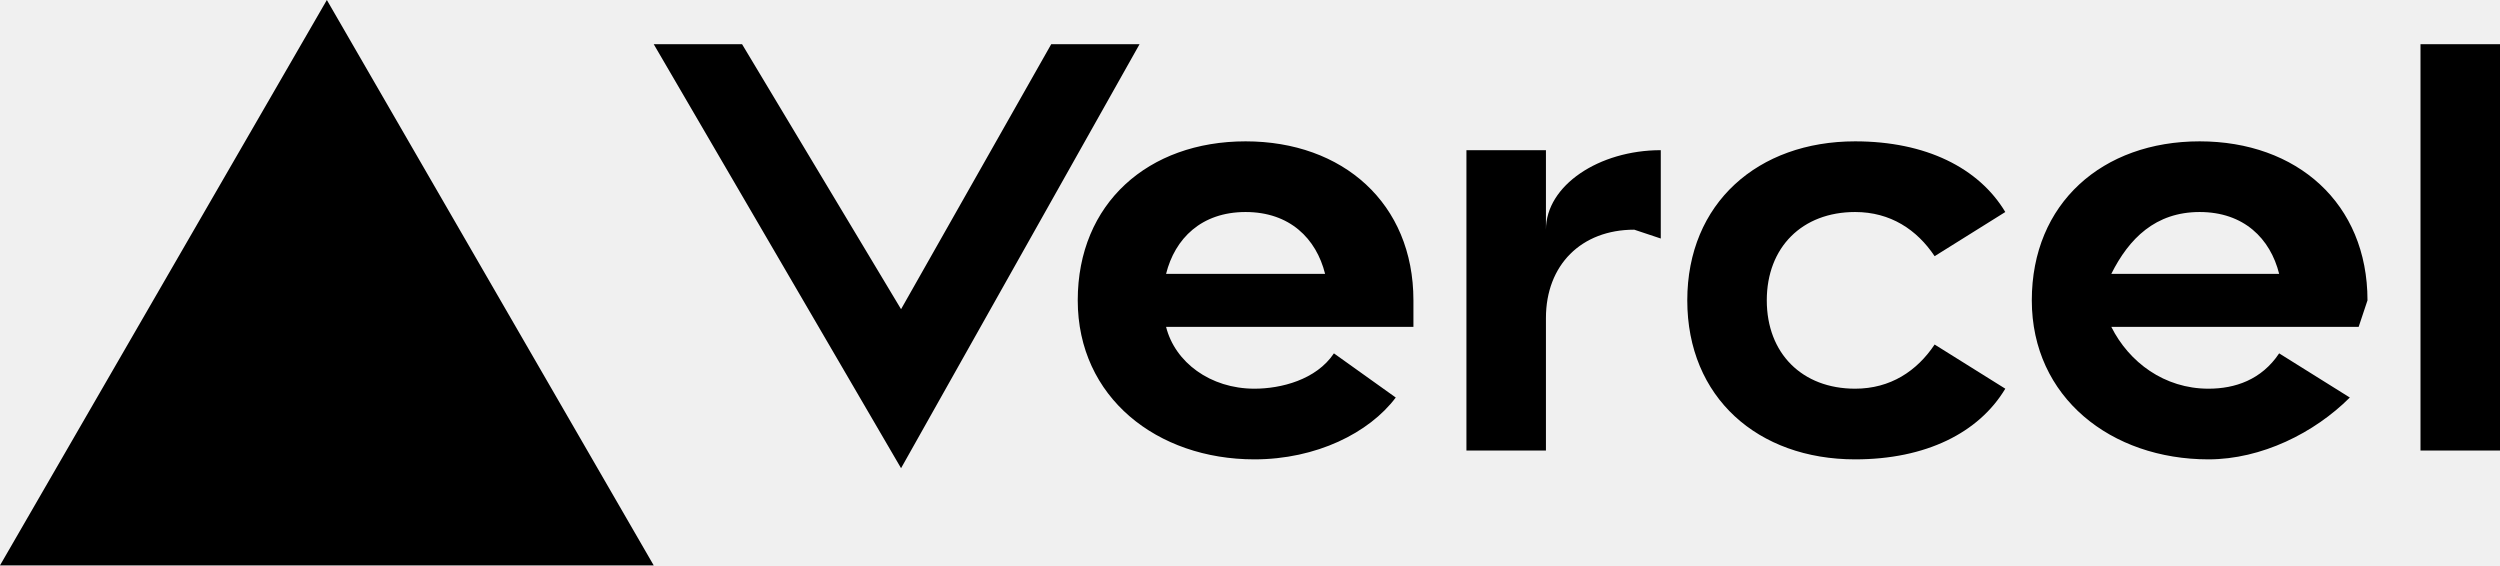
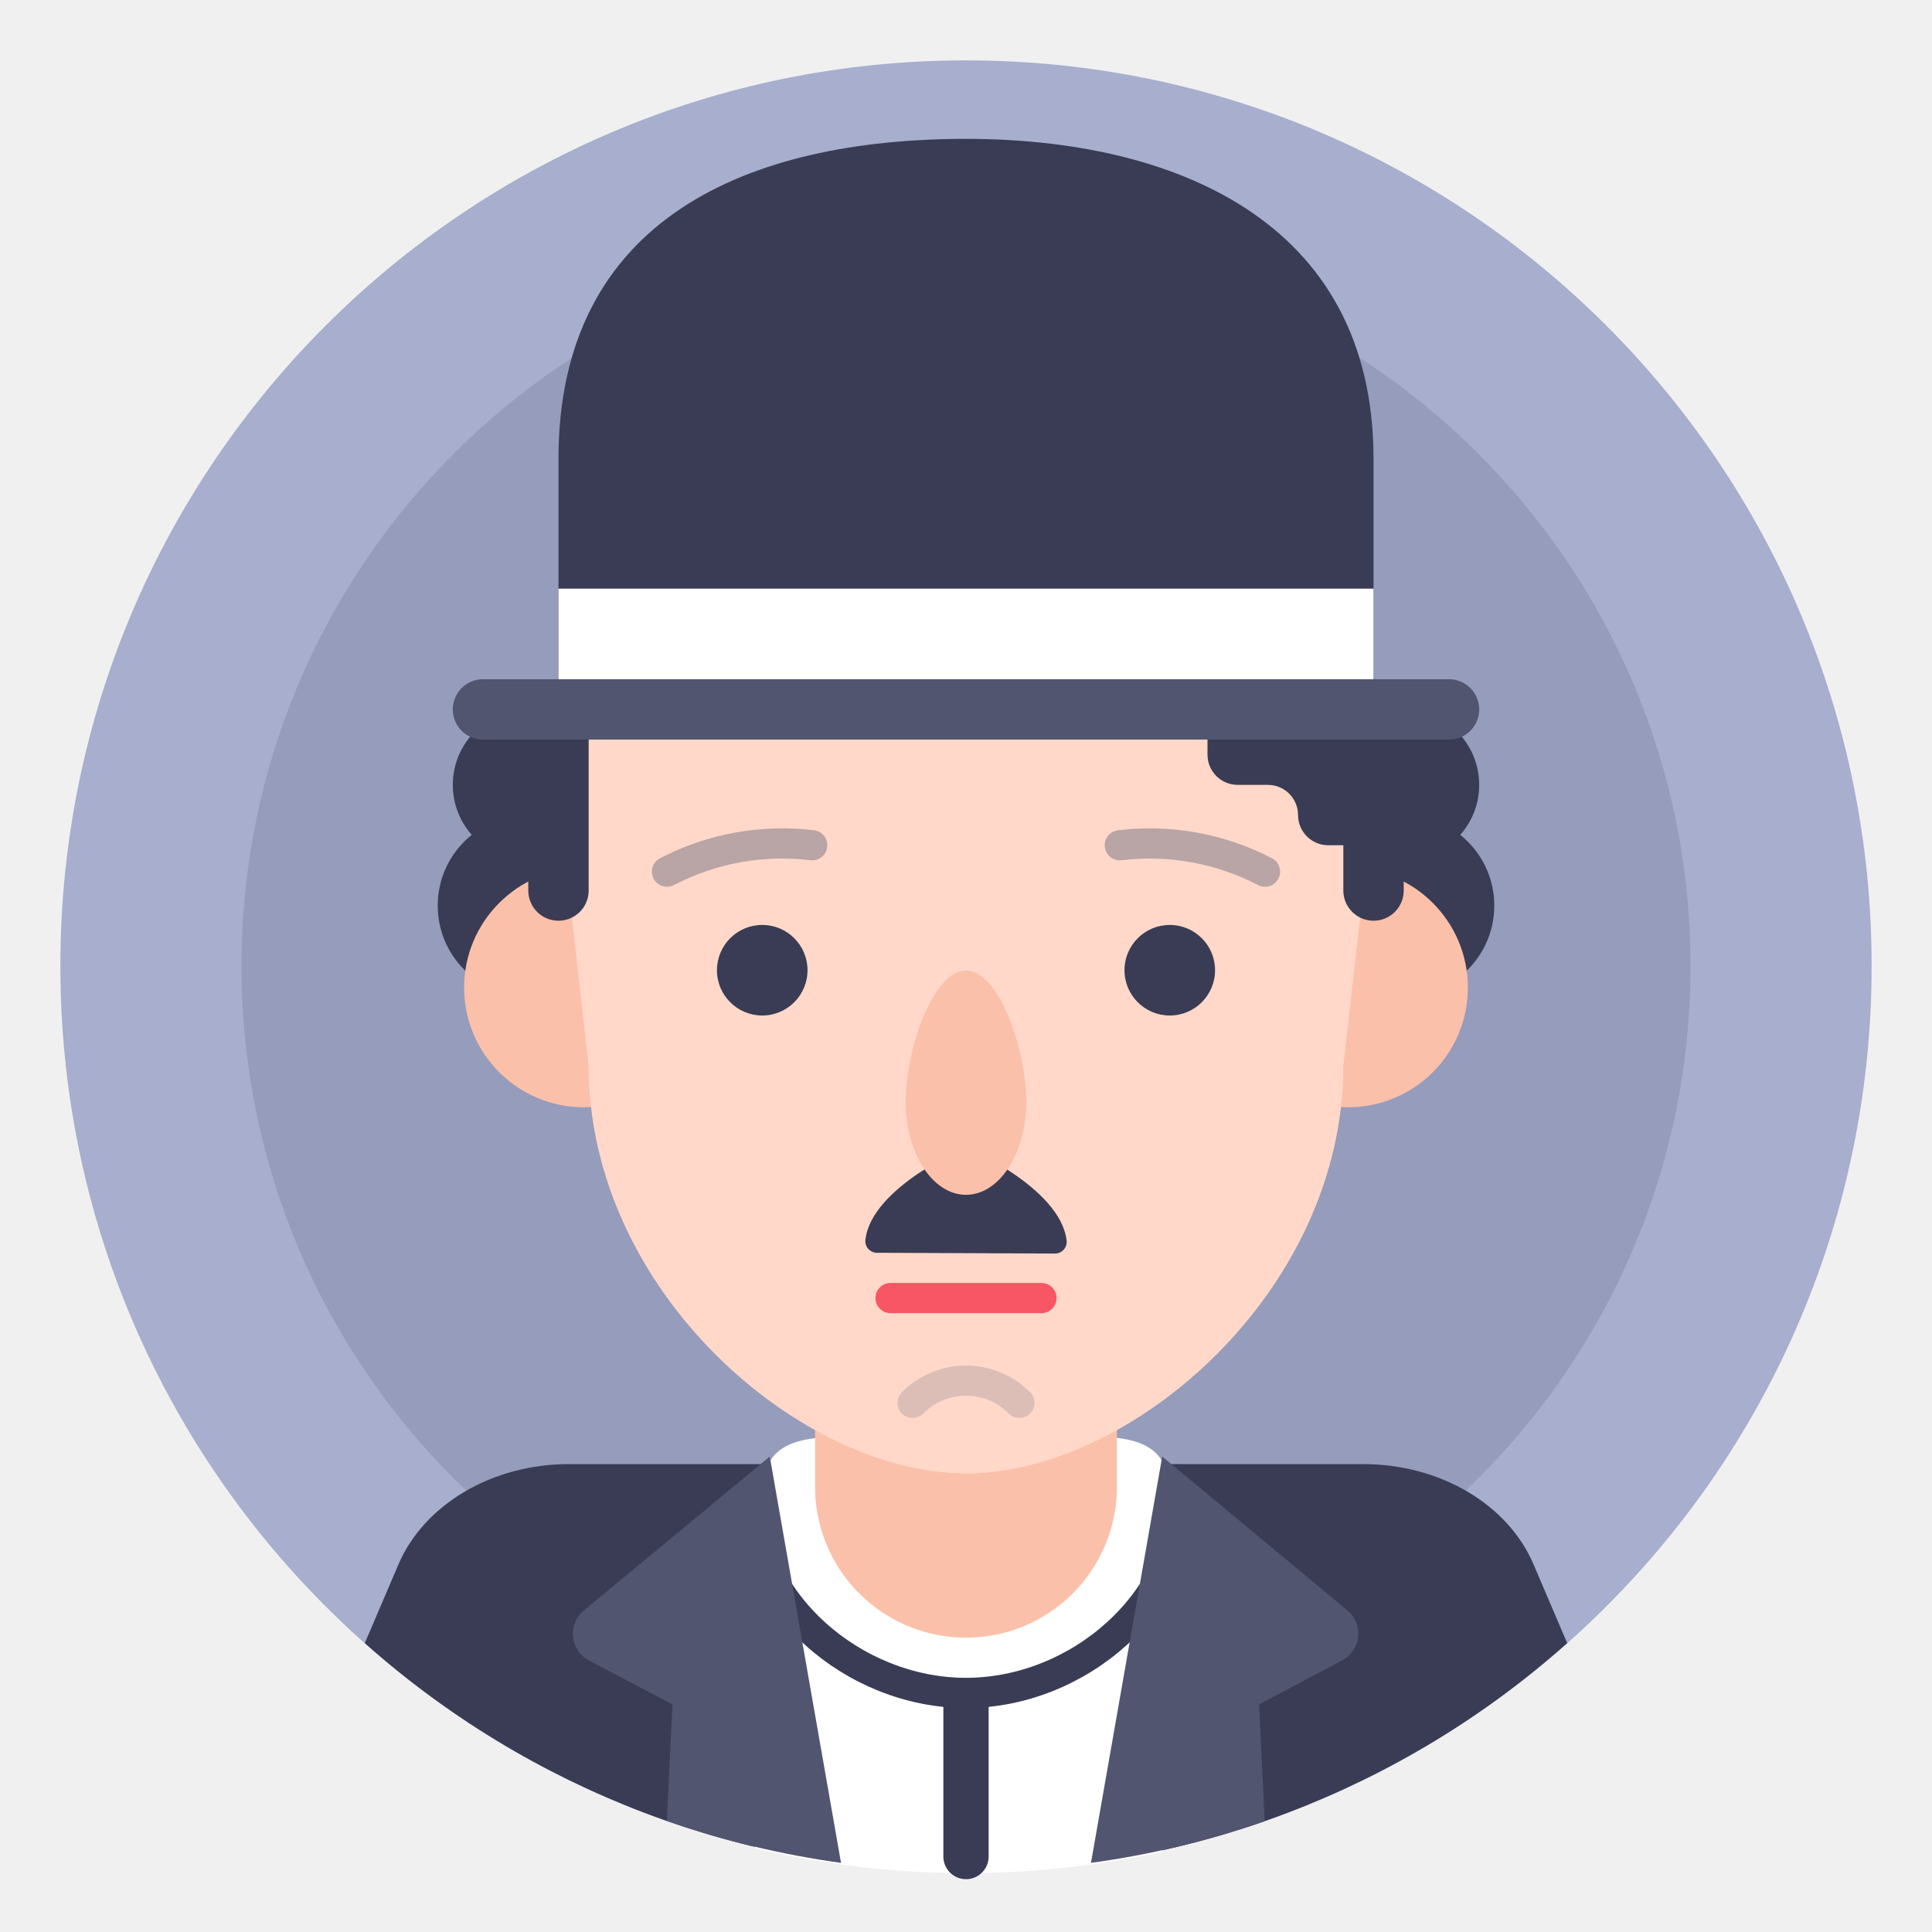
- <svg xmlns="http://www.w3.org/2000/svg" fill="none" viewBox="0 0 283 64">
-   <path fill="black" d="M141 16c-11 0-19 7-19 18s9 18 20 18c7 0 13-3 16-7l-7-5c-2 3-6 4-9 4-5 0-9-3-10-7h28v-3c0-11-8-18-19-18zm-9 15c1-4 4-7 9-7s8 3 9 7h-18zm117-15c-11 0-19 7-19 18s9 18 20 18c6 0 12-3 16-7l-8-5c-2 3-5 4-8 4-5 0-9-3-11-7h28l1-3c0-11-8-18-19-18zm-10 15c2-4 5-7 10-7s8 3 9 7h-19zm-39 3c0 6 4 10 10 10 4 0 7-2 9-5l8 5c-3 5-9 8-17 8-11 0-19-7-19-18s8-18 19-18c8 0 14 3 17 8l-8 5c-2-3-5-5-9-5-6 0-10 4-10 10zm83-29v46h-9V5h9zM37 0l37 64H0L37 0zm92 5-27 48L74 5h10l18 30 17-30h10zm59 12v10l-3-1c-6 0-10 4-10 10v15h-9V17h9v9c0-5 6-9 13-9z" />
+ <svg xmlns="http://www.w3.org/2000/svg" width="800px" height="800px" viewBox="0 0 128 128" data-name="Layer 1" id="Layer_1">
+   <defs>
+     <style>.cls-1{fill:#a7aece;}.cls-2,.cls-7{fill:#515570;}.cls-15,.cls-2{opacity:0.2;}.cls-3{fill:#393c54;}.cls-4{fill:#fbc0aa;}.cls-5{fill:#ffffff;}.cls-10,.cls-11,.cls-12,.cls-13,.cls-14,.cls-15,.cls-6,.cls-8{fill:none;stroke-linecap:round;}.cls-11,.cls-13,.cls-6{stroke:#393c54;stroke-miterlimit:10;}.cls-10,.cls-14,.cls-15,.cls-6{stroke-width:2px;}.cls-8{stroke:#fbc0aa;stroke-width:20px;}.cls-10,.cls-12,.cls-14,.cls-15,.cls-8{stroke-linejoin:round;}.cls-9{fill:#ffd8c9;}.cls-10,.cls-12,.cls-15{stroke:#515570;}.cls-10{opacity:0.4;}.cls-11,.cls-12{stroke-width:4px;}.cls-13{stroke-width:3px;}.cls-14{stroke:#f85565;}</style>
+   </defs>
+   <circle class="cls-1" cx="64" cy="64" r="60" />
+   <circle class="cls-2" cx="64" cy="64" r="48" />
+   <circle class="cls-3" cx="93" cy="60" r="6" />
+   <circle class="cls-3" cx="93" cy="52" r="5" />
+   <circle class="cls-4" cx="89.32" cy="65.43" r="7.93" />
+   <path class="cls-3" d="M64,124a59.77,59.77,0,0,0,39.83-15.14l-2.23-5.22c-1.71-4-6.22-6.64-11.29-6.64H37.69c-5.07,0-9.58,2.66-11.29,6.64l-2.23,5.22A59.77,59.77,0,0,0,64,124Z" />
+   <path class="cls-5" d="M77.43,98.73a13.43,13.43,0,0,1-26.86,0c0-5,6-3.25,13.43-3.25S77.43,93.68,77.43,98.73Z" />
+   <path class="cls-5" d="M50,122.44a59.84,59.84,0,0,0,27,.23V99.1H50Z" />
+   <path class="cls-6" d="M78.43,98.73c0,7.42-7,13.43-14.43,13.43s-14.43-6-14.43-13.43" />
+   <path class="cls-7" d="M55.72,123.42,51,96.5,38.62,106.75A2,2,0,0,0,39,110l5.55,2.92-.37,7.72A59.68,59.68,0,0,0,55.72,123.42Z" />
+   <path class="cls-7" d="M77,96.5l-4.72,26.92a59.64,59.64,0,0,0,11.51-2.76l-.37-7.74L88.93,110a2,2,0,0,0,.41-3.25Z" />
+   <line class="cls-8" x1="64" x2="64" y1="89.75" y2="98.5" />
+   <circle class="cls-3" cx="35" cy="60" r="6" />
+   <circle class="cls-3" cx="35" cy="52" r="5" />
+   <circle class="cls-4" cx="38.68" cy="65.43" r="7.93" />
+   <path class="cls-9" d="M64,97.62c-11,0-25-12.09-25-27L37,52.87a27,27,0,1,1,54,0L89,70.62C89,85.53,75,97.62,64,97.62Z" />
+   <circle class="cls-3" cx="77.5" cy="64.28" r="3" />
+   <circle class="cls-3" cx="50.5" cy="64.28" r="3" />
+   <path class="cls-10" d="M53.81,56a16.53,16.53,0,0,0-9.62,1.75" />
+   <path class="cls-10" d="M74.19,56a16.53,16.53,0,0,1,9.62,1.75" />
+   <path class="cls-3" d="M58.08,83a.77.77,0,0,1-.74-.89C57.76,78.64,64,76,64,76s6.24,2.69,6.66,6.16a.77.77,0,0,1-.74.89Z" />
+   <path class="cls-3" d="M91,47V30.41C91,14.46,77.5,9.2,64,9.2c-14.4,0-27,5.26-27,21.21V47Z" />
+   <line class="cls-11" x1="37" x2="37" y1="47" y2="59" />
+   <line class="cls-11" x1="91" x2="91" y1="47" y2="59" />
+   <path class="cls-3" d="M80,47v3a2,2,0,0,0,2,2h2a2,2,0,0,1,2,2h0a2,2,0,0,0,2,2h2V47Z" />
+   <rect class="cls-5" height="8" width="54" x="37" y="39" />
+   <line class="cls-12" x1="32" x2="96" y1="47" y2="47" />
+   <path class="cls-4" d="M68,73c0,3.4-1.79,6.16-4,6.16S60,76.41,60,73s1.79-8.7,4-8.7S68,69.6,68,73Z" />
+   <line class="cls-13" x1="64" x2="64" y1="113" y2="123" />
+   <line class="cls-14" x1="59" x2="69" y1="86" y2="86" />
+   <path class="cls-15" d="M60.46,92.94a5,5,0,0,1,7.08,0" />
</svg>
